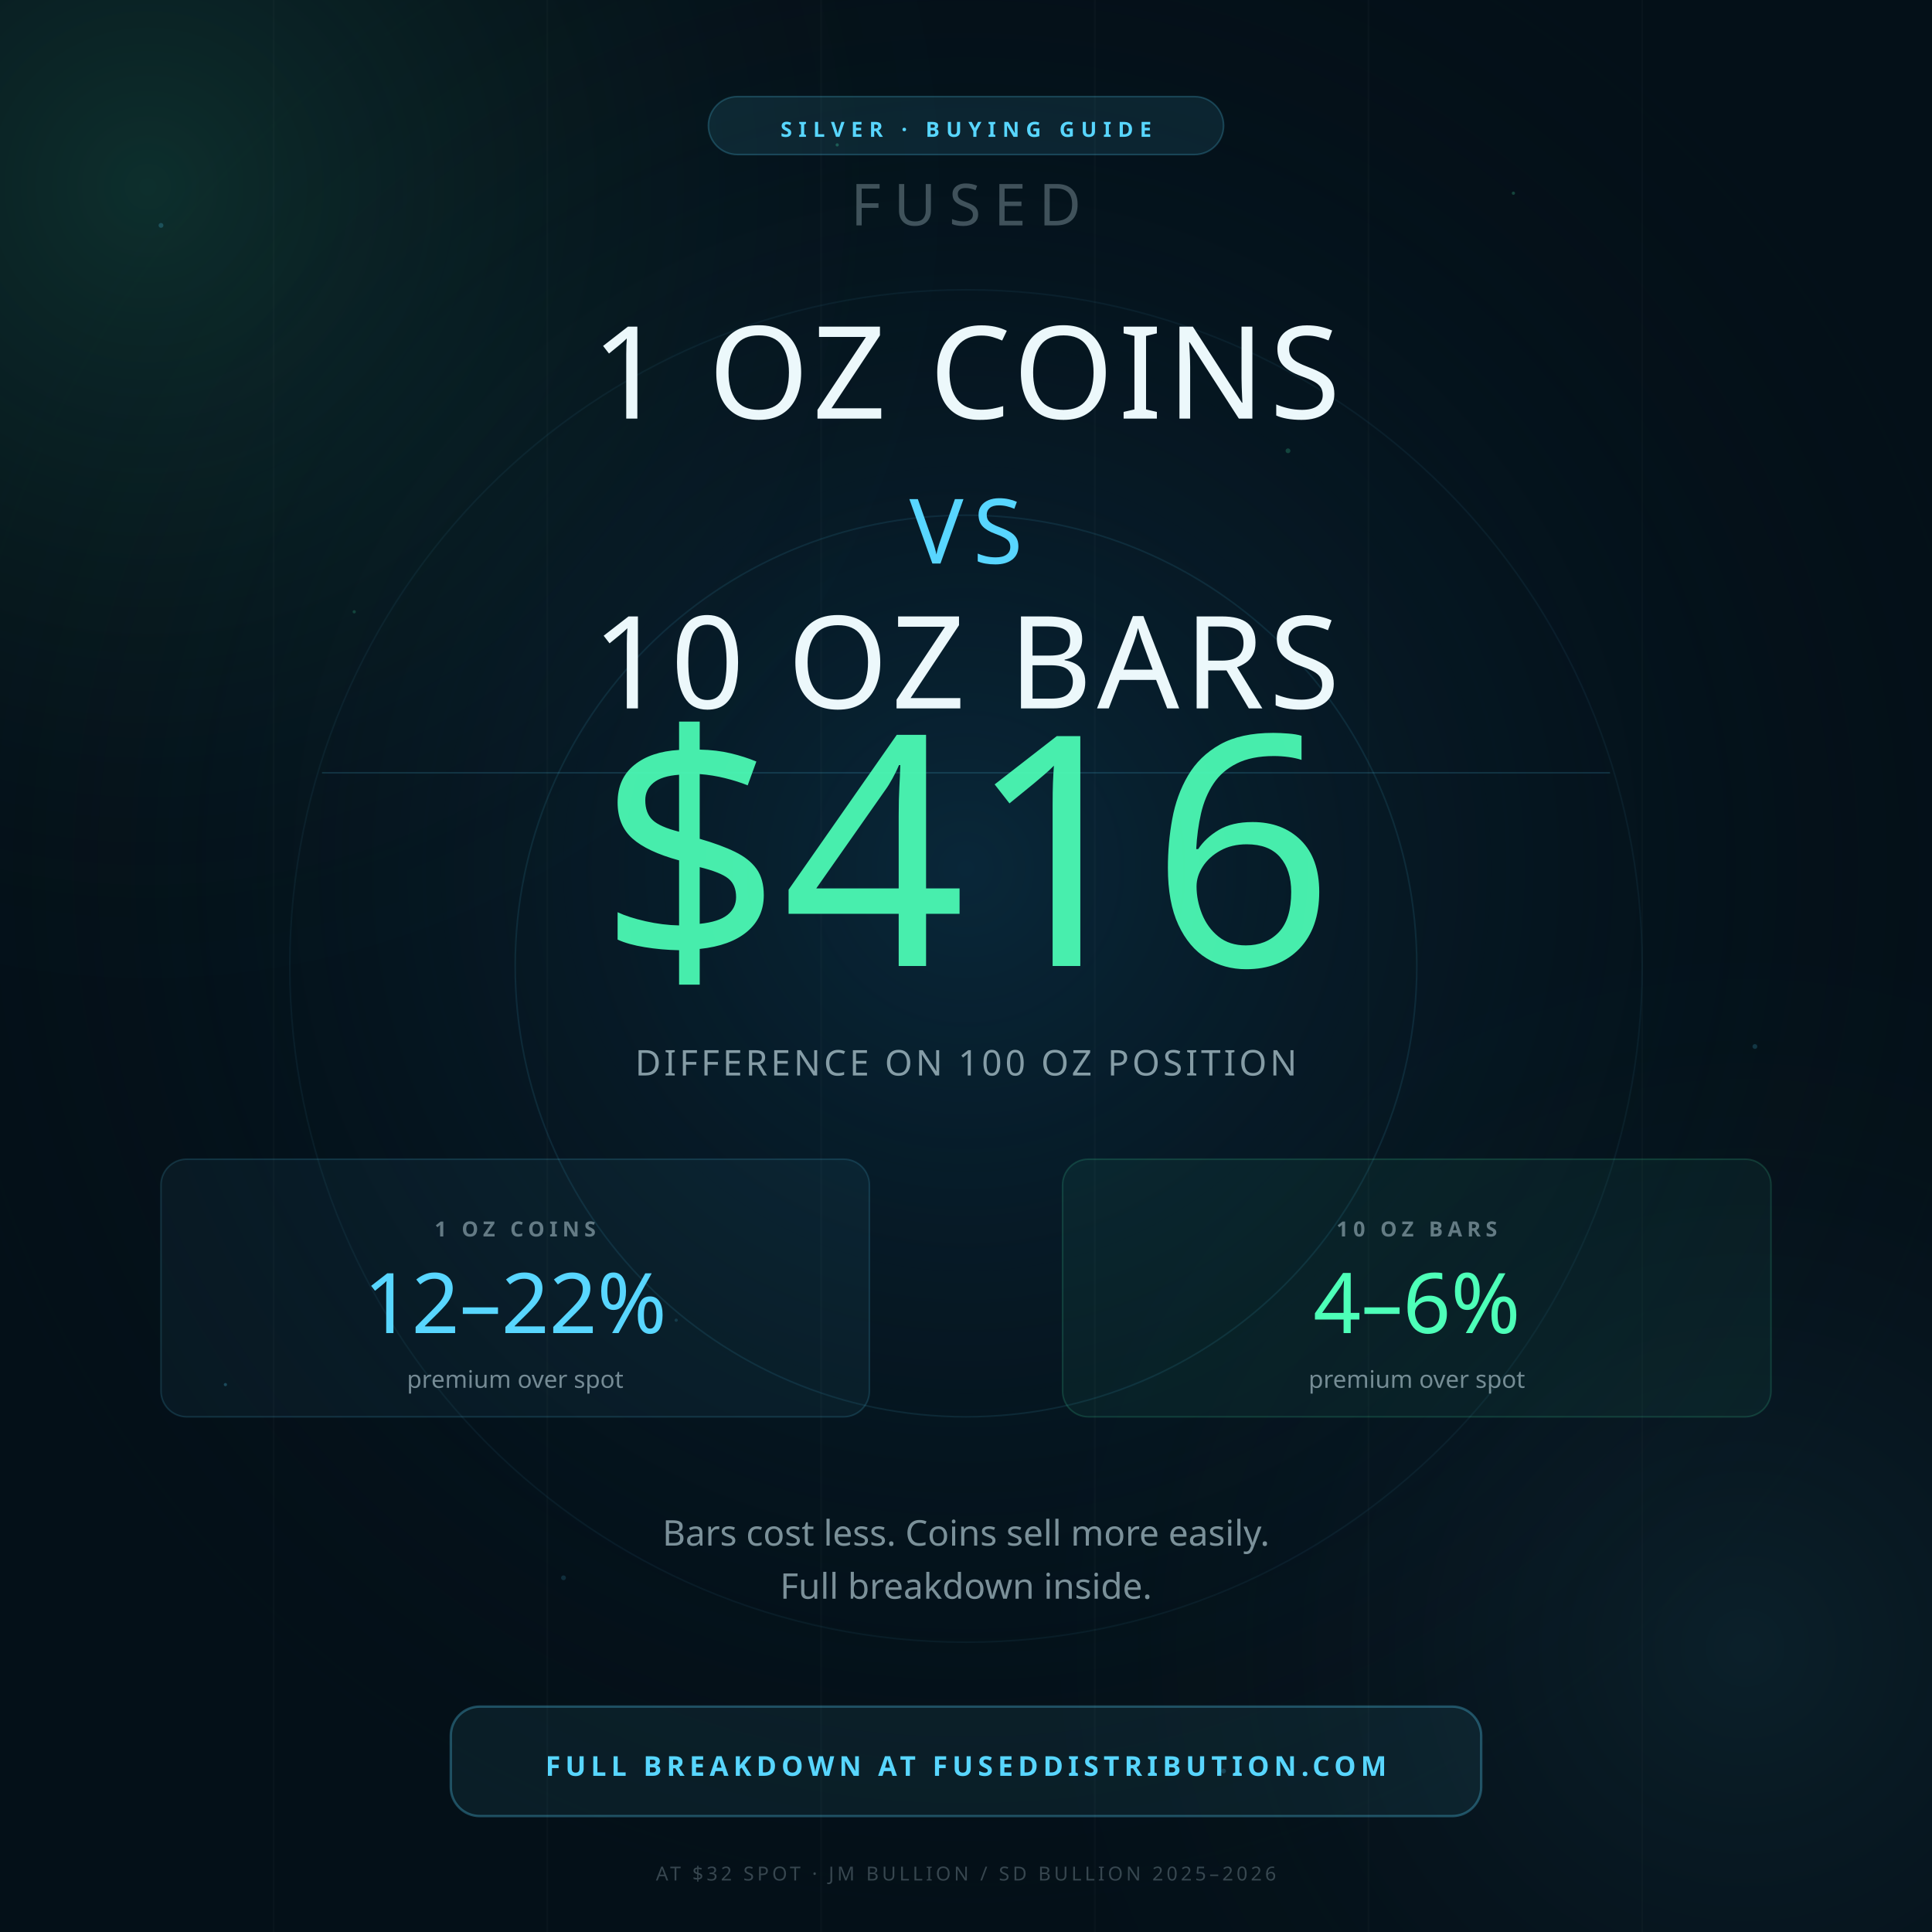
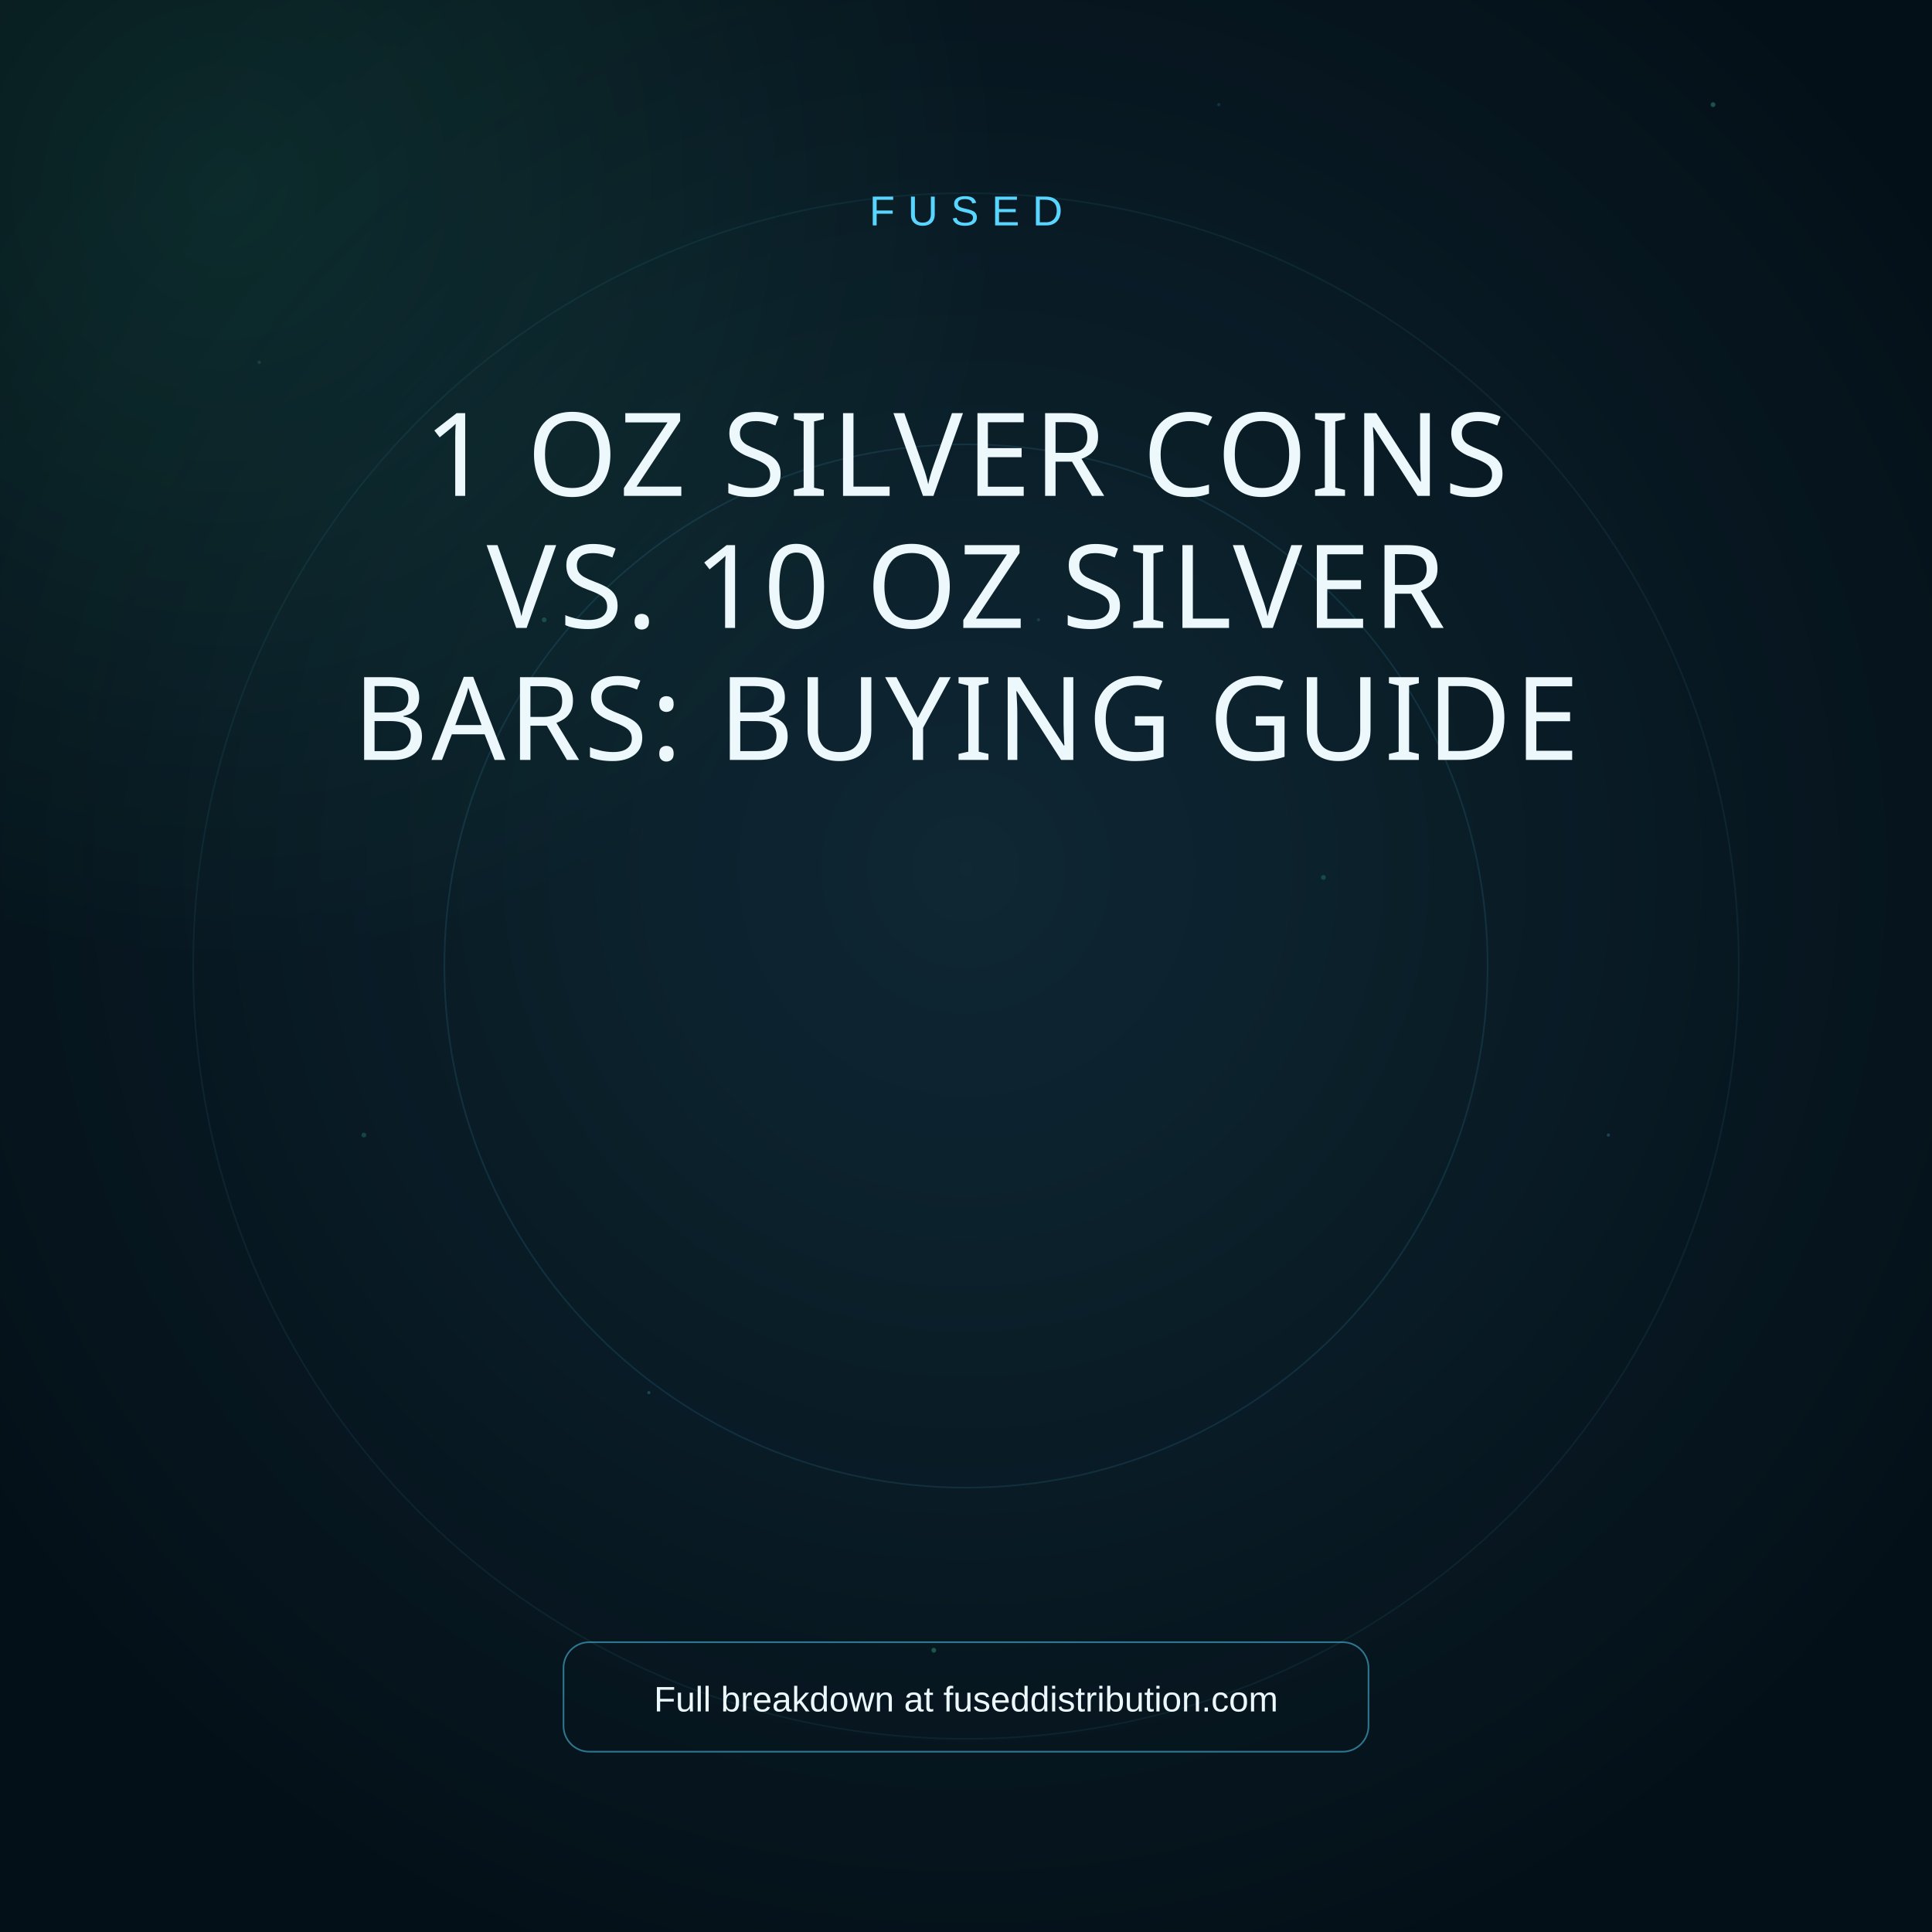
<svg xmlns="http://www.w3.org/2000/svg" width="1200" height="1200" viewBox="0 0 1200 1200">
-   <defs>
-     <radialGradient id="cg2" cx="50%" cy="45%" r="55%">
-       <stop offset="0%" stop-color="#0d3a54" stop-opacity="0.55" />
-       <stop offset="100%" stop-color="#041018" stop-opacity="0" />
-     </radialGradient>
-     <radialGradient id="gg2" cx="8%" cy="10%" r="45%">
-       <stop offset="0%" stop-color="#4dffb8" stop-opacity="0.13" />
-       <stop offset="100%" stop-color="#041018" stop-opacity="0" />
-     </radialGradient>
-     <radialGradient id="rg2" cx="90%" cy="85%" r="40%">
-       <stop offset="0%" stop-color="#58d6ff" stop-opacity="0.08" />
-       <stop offset="100%" stop-color="#041018" stop-opacity="0" />
-     </radialGradient>
-   </defs>
  <rect width="1200" height="1200" fill="#041018" />
-   <rect width="1200" height="1200" fill="url(#cg2)" />
-   <rect width="1200" height="1200" fill="url(#gg2)" />
-   <rect width="1200" height="1200" fill="url(#rg2)" />
-   <line x1="170" y1="0" x2="170" y2="1200" stroke="rgba(255,255,255,0.022)" stroke-width="1" />
-   <line x1="340" y1="0" x2="340" y2="1200" stroke="rgba(255,255,255,0.022)" stroke-width="1" />
-   <line x1="510" y1="0" x2="510" y2="1200" stroke="rgba(255,255,255,0.022)" stroke-width="1" />
-   <line x1="680" y1="0" x2="680" y2="1200" stroke="rgba(255,255,255,0.022)" stroke-width="1" />
-   <line x1="850" y1="0" x2="850" y2="1200" stroke="rgba(255,255,255,0.022)" stroke-width="1" />
-   <line x1="1020" y1="0" x2="1020" y2="1200" stroke="rgba(255,255,255,0.022)" stroke-width="1" />
-   <circle cx="600" cy="600" r="420" fill="none" stroke="#58d6ff" stroke-width="1" stroke-opacity="0.06" />
-   <circle cx="600" cy="600" r="280" fill="none" stroke="#58d6ff" stroke-width="1" stroke-opacity="0.10" />
-   <circle cx="100" cy="140" r="1.5" fill="#58d6ff" fill-opacity="0.22" />
-   <circle cx="220" cy="380" r="1" fill="#4dffb8" fill-opacity="0.18" />
-   <circle cx="350" cy="980" r="1.5" fill="#58d6ff" fill-opacity="0.15" />
-   <circle cx="520" cy="90" r="1" fill="#4dffb8" fill-opacity="0.25" />
-   <circle cx="760" cy="1100" r="1.5" fill="#58d6ff" fill-opacity="0.20" />
-   <circle cx="940" cy="120" r="1" fill="#4dffb8" fill-opacity="0.22" />
-   <circle cx="1090" cy="650" r="1.5" fill="#58d6ff" fill-opacity="0.18" />
-   <circle cx="420" cy="820" r="1" fill="#58d6ff" fill-opacity="0.15" />
-   <circle cx="800" cy="280" r="1.5" fill="#4dffb8" fill-opacity="0.20" />
-   <circle cx="140" cy="860" r="1" fill="#58d6ff" fill-opacity="0.25" />
-   <rect x="440" y="60" width="320" height="36" rx="18" fill="rgba(88,214,255,0.10)" stroke="rgba(88,214,255,0.22)" stroke-width="1" />
-   <text x="600" y="85" text-anchor="middle" font-family="Trebuchet MS,sans-serif" font-size="13" font-weight="800" letter-spacing="4" fill="#58d6ff">SILVER · BUYING GUIDE</text>
-   <text x="600" y="140" text-anchor="middle" font-family="Impact,Haettenschweiler,Arial Narrow Bold,sans-serif" font-size="36" letter-spacing="8" fill="rgba(175,198,207,0.35)">FUSED</text>
-   <text x="600" y="260" text-anchor="middle" font-family="Impact,Haettenschweiler,Arial Narrow Bold,sans-serif" font-size="80" letter-spacing="3" fill="#ecf8fb">1 OZ COINS</text>
-   <text x="600" y="350" text-anchor="middle" font-family="Impact,Haettenschweiler,Arial Narrow Bold,sans-serif" font-size="56" letter-spacing="6" fill="#58d6ff">VS</text>
-   <text x="600" y="440" text-anchor="middle" font-family="Impact,Haettenschweiler,Arial Narrow Bold,sans-serif" font-size="80" letter-spacing="3" fill="#ecf8fb">10 OZ BARS</text>
-   <line x1="200" y1="480" x2="1000" y2="480" stroke="rgba(88,214,255,0.15)" stroke-width="1" />
-   <text x="600" y="600" text-anchor="middle" font-family="Impact,Haettenschweiler,Arial Narrow Bold,sans-serif" font-size="200" fill="#4dffb8" fill-opacity="0.92">$416</text>
-   <text x="600" y="668" text-anchor="middle" font-family="Trebuchet MS,sans-serif" font-size="22" fill="rgba(175,198,207,0.75)" letter-spacing="2">DIFFERENCE ON 100 OZ POSITION</text>
-   <rect x="100" y="720" width="440" height="160" rx="16" fill="rgba(88,214,255,0.05)" stroke="rgba(88,214,255,0.15)" stroke-width="1" />
-   <text x="320" y="768" text-anchor="middle" font-family="Trebuchet MS,sans-serif" font-size="13" font-weight="800" letter-spacing="3" fill="rgba(175,198,207,0.55)">1 OZ COINS</text>
-   <text x="320" y="828" text-anchor="middle" font-family="Impact,Haettenschweiler,Arial Narrow Bold,sans-serif" font-size="52" fill="#58d6ff">12–22%</text>
-   <text x="320" y="862" text-anchor="middle" font-family="Trebuchet MS,sans-serif" font-size="15" fill="rgba(175,198,207,0.65)">premium over spot</text>
-   <rect x="660" y="720" width="440" height="160" rx="16" fill="rgba(77,255,184,0.05)" stroke="rgba(77,255,184,0.15)" stroke-width="1" />
-   <text x="880" y="768" text-anchor="middle" font-family="Trebuchet MS,sans-serif" font-size="13" font-weight="800" letter-spacing="3" fill="rgba(175,198,207,0.55)">10 OZ BARS</text>
-   <text x="880" y="828" text-anchor="middle" font-family="Impact,Haettenschweiler,Arial Narrow Bold,sans-serif" font-size="52" fill="#4dffb8">4–6%</text>
-   <text x="880" y="862" text-anchor="middle" font-family="Trebuchet MS,sans-serif" font-size="15" fill="rgba(175,198,207,0.65)">premium over spot</text>
-   <text x="600" y="960" text-anchor="middle" font-family="Trebuchet MS,sans-serif" font-size="22" fill="rgba(175,198,207,0.70)">Bars cost less. Coins sell more easily.</text>
-   <text x="600" y="993" text-anchor="middle" font-family="Trebuchet MS,sans-serif" font-size="22" fill="rgba(175,198,207,0.70)">Full breakdown inside.</text>
-   <rect x="280" y="1060" width="640" height="68" rx="18" fill="rgba(88,214,255,0.07)" stroke="rgba(88,214,255,0.30)" stroke-width="1.5" />
-   <text x="600" y="1103" text-anchor="middle" font-family="Trebuchet MS,sans-serif" font-size="17" font-weight="800" letter-spacing="3" fill="#58d6ff">FULL BREAKDOWN AT FUSEDDISTRIBUTION.COM</text>
-   <text x="600" y="1168" text-anchor="middle" font-family="Trebuchet MS,sans-serif" font-size="12" fill="rgba(175,198,207,0.30)" letter-spacing="2">AT $32 SPOT · JM BULLION / SD BULLION 2025–2026</text>
+   <radialGradient id="g1" cx="50%" cy="45%" r="60%">
+     <stop offset="0%" stop-color="#58d6ff" stop-opacity="0.12" />
+     <stop offset="100%" stop-color="#58d6ff" stop-opacity="0" />
+   </radialGradient>
+   <radialGradient id="g2" cx="12%" cy="10%" r="40%">
+     <stop offset="0%" stop-color="#4dffb8" stop-opacity="0.10" />
+     <stop offset="100%" stop-color="#4dffb8" stop-opacity="0" />
+   </radialGradient>
+   <rect width="1200" height="1200" fill="url(#g1)" />
+   <rect width="1200" height="1200" fill="url(#g2)" />
+   <circle cx="600" cy="600" r="480" fill="none" stroke="#58d6ff" stroke-opacity="0.07" />
+   <circle cx="600" cy="600" r="324" fill="none" stroke="#58d6ff" stroke-opacity="0.11" />
+   <circle cx="757" cy="65" r="1" fill="#58d6ff" opacity="0.15" />
+   <circle cx="338" cy="385" r="1.5" fill="#4dffb8" opacity="0.19" />
+   <circle cx="999" cy="705" r="1" fill="#58d6ff" opacity="0.23" />
+   <circle cx="580" cy="1025" r="1.5" fill="#4dffb8" opacity="0.27" />
+   <circle cx="161" cy="225" r="1" fill="#58d6ff" opacity="0.15" />
+   <circle cx="822" cy="545" r="1.5" fill="#4dffb8" opacity="0.19" />
+   <circle cx="403" cy="865" r="1" fill="#58d6ff" opacity="0.23" />
+   <circle cx="1064" cy="65" r="1.5" fill="#4dffb8" opacity="0.27" />
+   <circle cx="645" cy="385" r="1" fill="#58d6ff" opacity="0.15" />
+   <circle cx="226" cy="705" r="1.5" fill="#4dffb8" opacity="0.19" />
+   <text x="600" y="140" font-family="Arial, sans-serif" font-size="26" fill="#58d6ff" text-anchor="middle" letter-spacing="8">FUSED</text>
+   <text x="600" y="308" font-family="Impact, sans-serif" font-size="72" fill="#ecf8fb" text-anchor="middle" letter-spacing="2">1 OZ SILVER COINS</text>
+   <text x="600" y="390" font-family="Impact, sans-serif" font-size="72" fill="#ecf8fb" text-anchor="middle" letter-spacing="2">VS. 10 OZ SILVER</text>
+   <text x="600" y="472" font-family="Impact, sans-serif" font-size="72" fill="#ecf8fb" text-anchor="middle" letter-spacing="2">BARS: BUYING GUIDE</text>
+   <rect x="350" y="1020" width="500" height="68" rx="16" fill="none" stroke="#58d6ff" stroke-opacity="0.5" />
+   <text x="600" y="1063" font-family="Arial, sans-serif" font-size="22" fill="#ecf8fb" text-anchor="middle">Full breakdown at fuseddistribution.com</text>
</svg>
